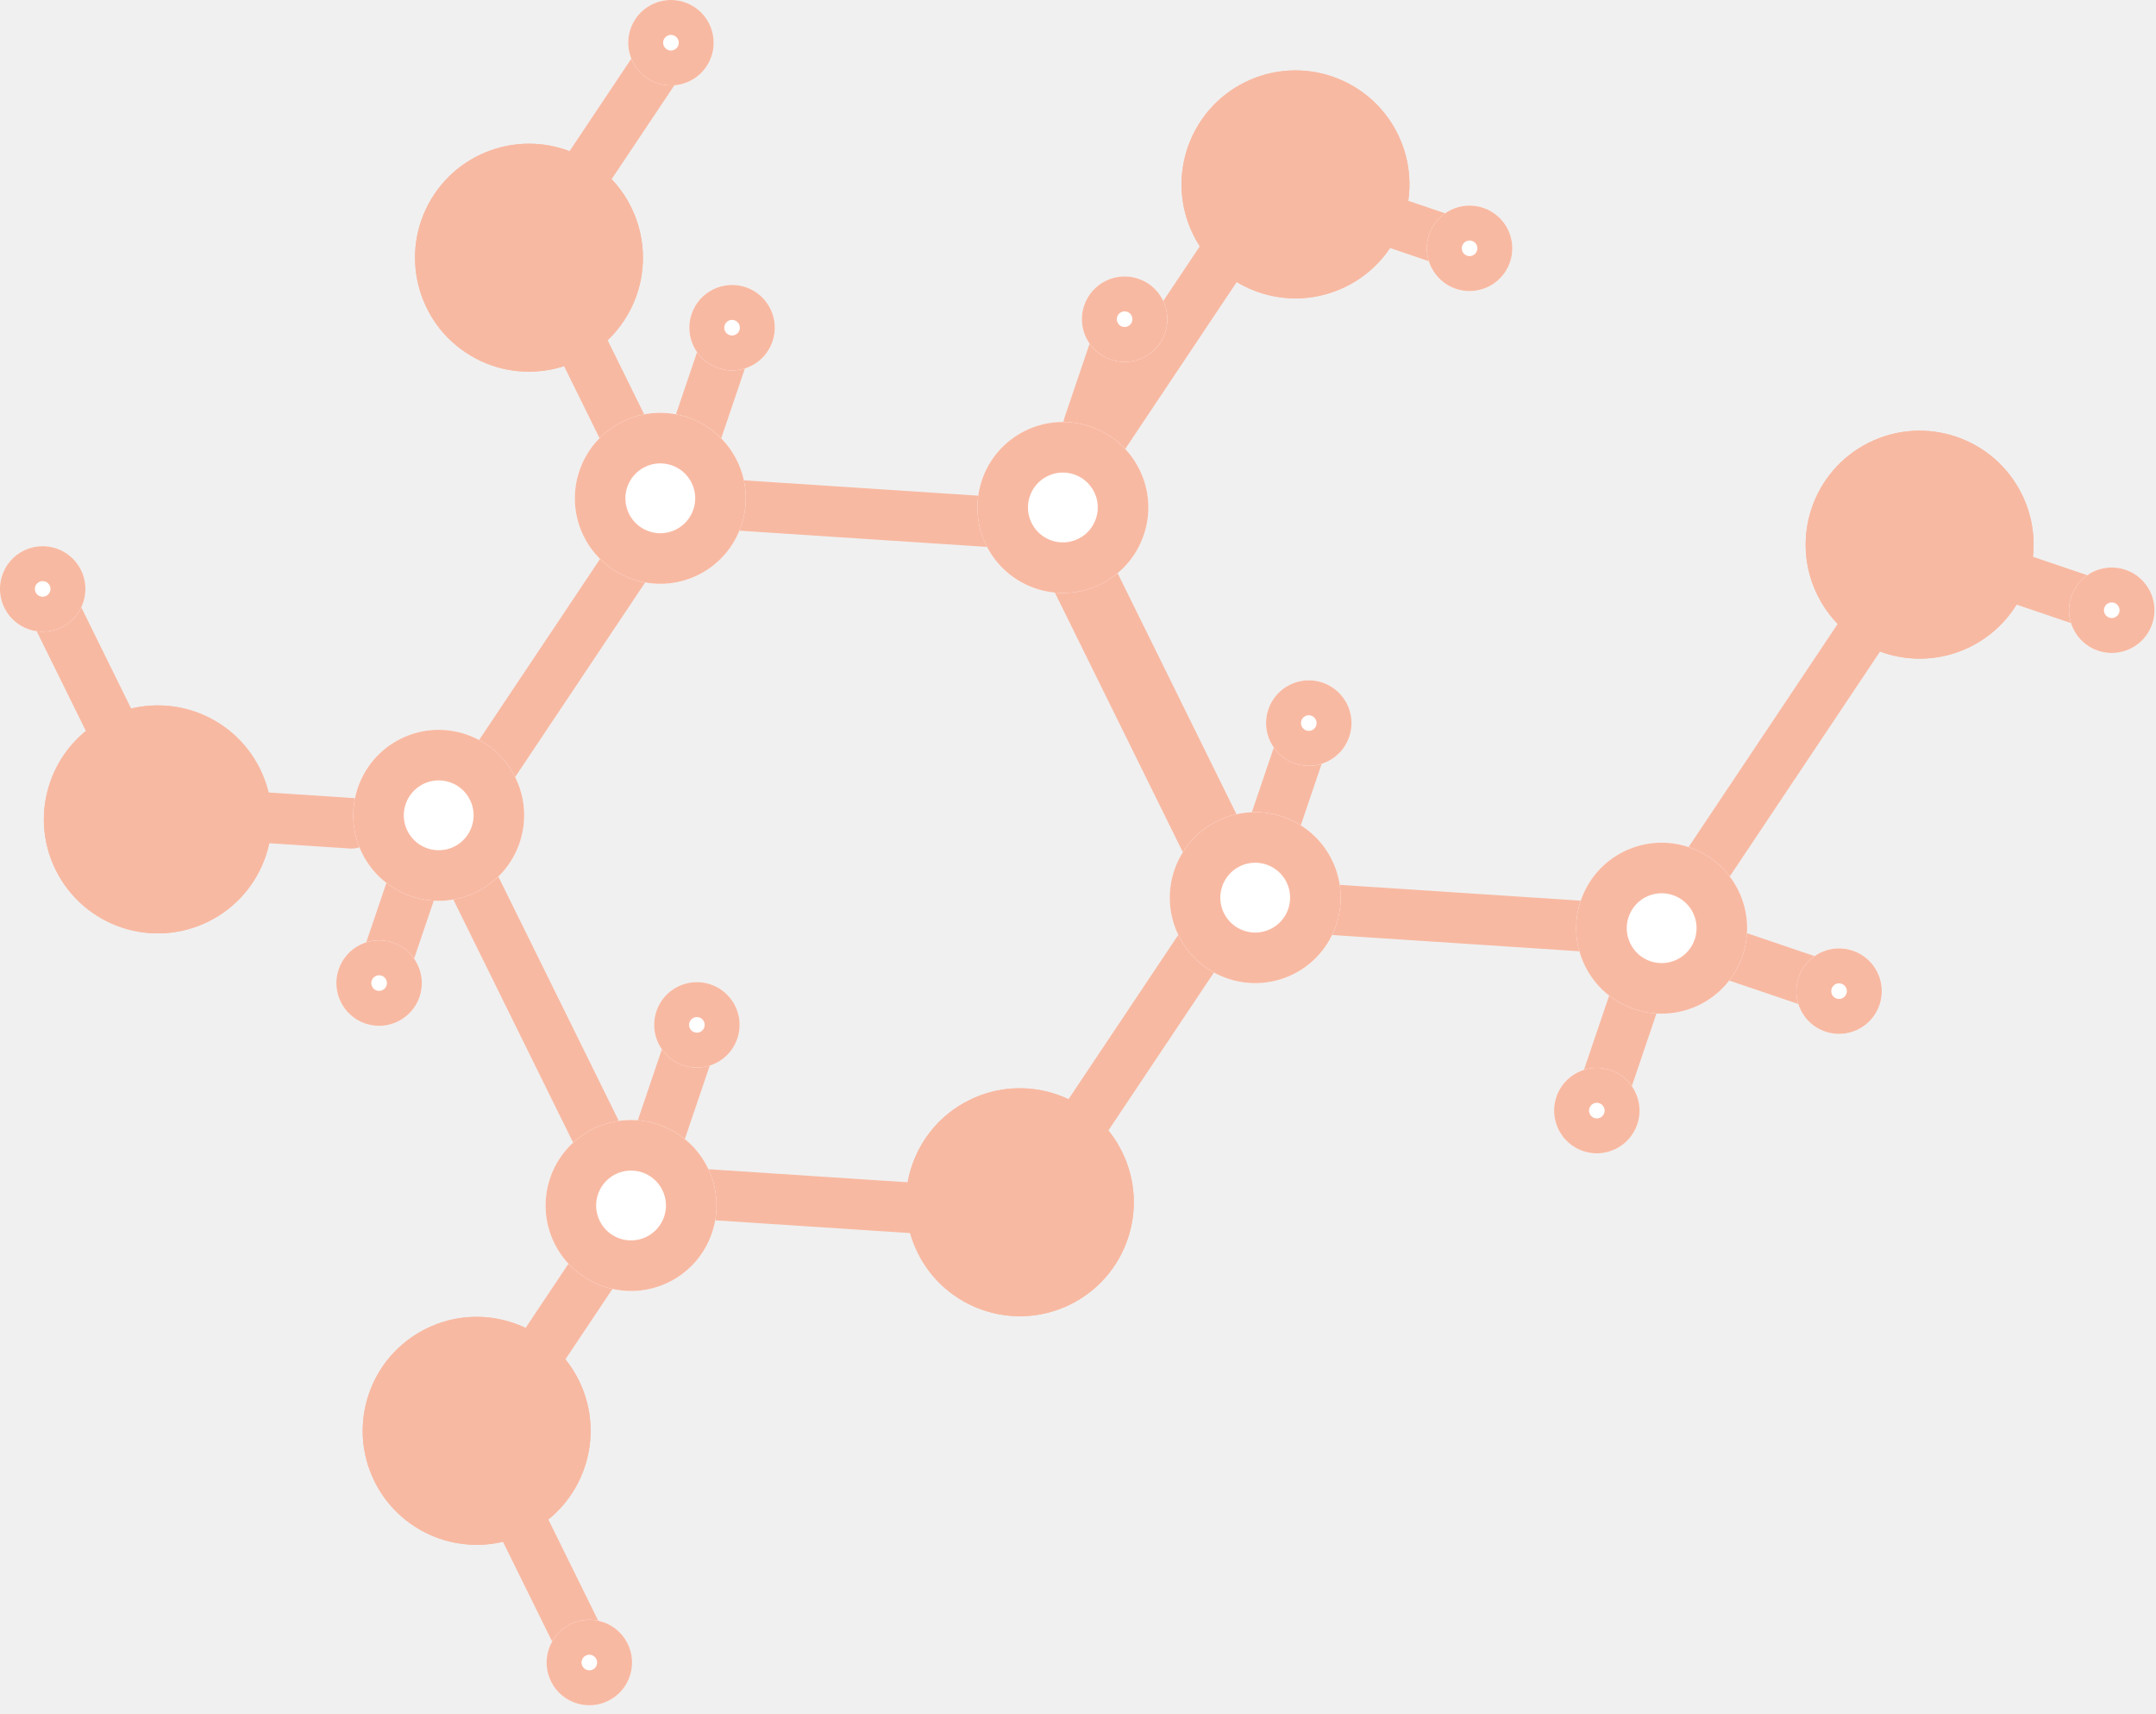
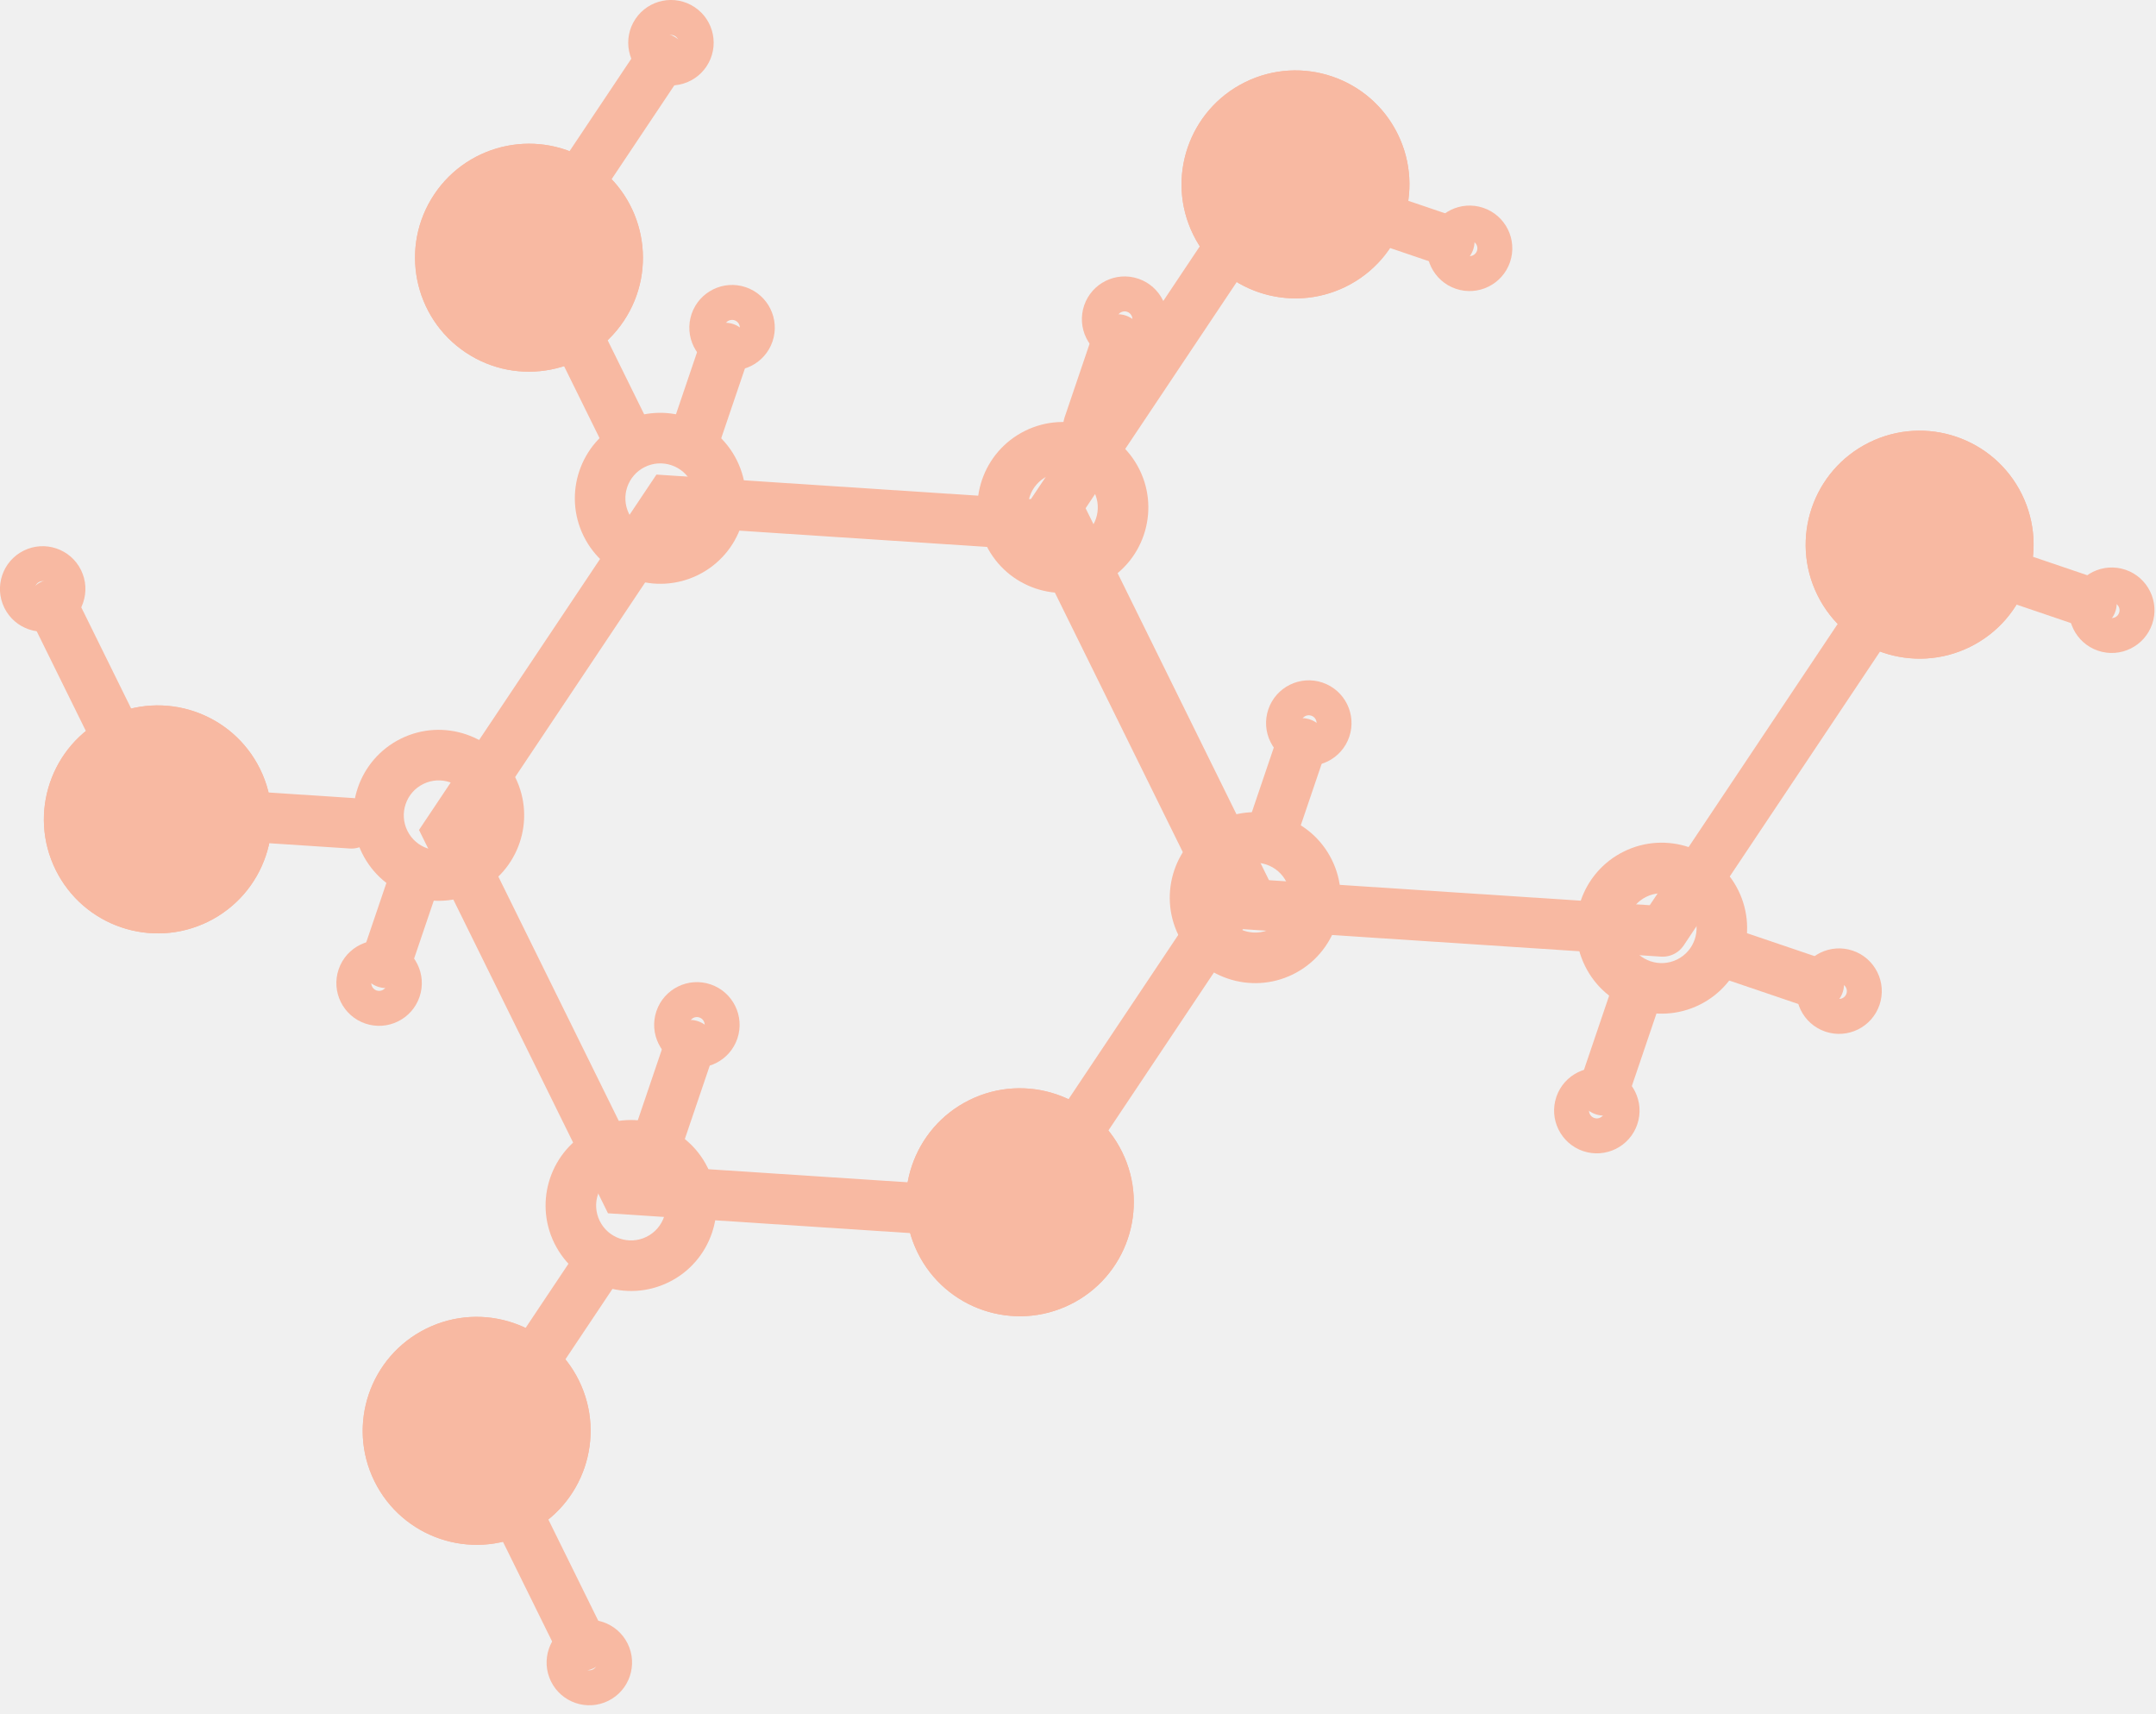
<svg xmlns="http://www.w3.org/2000/svg" width="100%" height="100%" viewBox="0 0 229 182" version="1.1" style="fill-rule:evenodd;clip-rule:evenodd;stroke-linecap:round;stroke-linejoin:round;stroke-miterlimit:1.5;">
  <g transform="matrix(1,0,0,1,-10202.991,-2342.721)">
    <g transform="matrix(1.5,-0,0,1.5,-9629.716,-432.0322)">
      <g id="SUCRE" transform="matrix(0.306357,-0.15106,0.15106,0.306357,10586.466,2283.734)">
        <g transform="matrix(1,0,0,1,117.1553,-0.142463)">
          <path d="M7442.935,2421.26L7519.65,2465.551L7519.65,2554.134L7442.935,2598.425L7366.22,2554.134L7366.22,2465.551L7442.935,2421.26ZM7442.935,2433.358L7376.697,2471.6L7376.697,2548.085L7442.935,2586.327L7509.173,2548.085L7509.173,2471.6L7442.935,2433.358Z" style="fill:rgb(248,185,162);" />
        </g>
        <g transform="matrix(1,0,0,1,262.3759,-0.142463)">
          <path d="M7519.65,2554.134L7442.935,2598.425L7366.22,2554.134L7366.22,2465.551L7442.935,2421.26" style="fill:none;stroke:rgb(248,185,162);stroke-width:10.48px;" />
        </g>
        <g transform="matrix(1.211658,0,0,1.211658,-2293.137,-103.8748)">
          <circle cx="8132.742" cy="2223.047" r="19.496" style="fill: rgb(248, 185, 162);" />
          <path d="M8132.742,2203.552C8143.502,2203.552 8152.238,2212.287 8152.238,2223.047C8152.238,2233.807 8143.502,2242.543 8132.742,2242.543C8121.982,2242.543 8113.246,2233.807 8113.246,2223.047C8113.246,2212.287 8121.982,2203.552 8132.742,2203.552ZM8132.742,2212.199C8126.754,2212.199 8121.893,2217.06 8121.893,2223.047C8121.893,2229.035 8126.754,2233.896 8132.742,2233.896C8138.729,2233.896 8143.59,2229.035 8143.59,2223.047C8143.59,2217.06 8138.729,2212.199 8132.742,2212.199Z" style="fill:rgb(248,185,162);" />
        </g>
        <g transform="matrix(1.211658,0,0,1.211658,-2148.592,-267.8086)">
          <circle cx="8132.742" cy="2223.047" r="19.496" style="fill: rgb(248, 185, 162);" />
          <path d="M8132.742,2203.552C8143.502,2203.552 8152.238,2212.287 8152.238,2223.047C8152.238,2233.807 8143.502,2242.543 8132.742,2242.543C8121.982,2242.543 8113.246,2233.807 8113.246,2223.047C8113.246,2212.287 8121.982,2203.552 8132.742,2203.552ZM8132.742,2212.199C8126.754,2212.199 8121.893,2217.06 8121.893,2223.047C8121.893,2229.035 8126.754,2233.896 8132.742,2233.896C8138.729,2233.896 8143.59,2229.035 8143.59,2223.047C8143.59,2217.06 8138.729,2212.199 8132.742,2212.199Z" style="fill: rgb(248, 185, 162);" />
        </g>
        <g transform="matrix(1.211658,0,0,1.211658,-2065.568,-143.6174)">
          <circle cx="8132.742" cy="2223.047" r="19.496" style="fill: rgb(248, 185, 162);" />
          <path d="M8132.742,2203.552C8143.502,2203.552 8152.238,2212.287 8152.238,2223.047C8152.238,2233.807 8143.502,2242.543 8132.742,2242.543C8121.982,2242.543 8113.246,2233.807 8113.246,2223.047C8113.246,2212.287 8121.982,2203.552 8132.742,2203.552ZM8132.742,2212.199C8126.754,2212.199 8121.893,2217.06 8121.893,2223.047C8121.893,2229.035 8126.754,2233.896 8132.742,2233.896C8138.729,2233.896 8143.59,2229.035 8143.59,2223.047C8143.59,2217.06 8138.729,2212.199 8132.742,2212.199Z" style="fill:rgb(248,185,162);" />
        </g>
        <g transform="matrix(0.5,0.866025,-0.866025,0.5,5859.859,-5296.102)">
          <g transform="matrix(1.211658,0,0,1.211658,-2367.617,-330.0994)">
            <circle cx="8132.742" cy="2223.047" r="19.496" style="fill: rgb(248, 185, 162);" />
            <path d="M8132.742,2203.552C8143.502,2203.552 8152.238,2212.287 8152.238,2223.047C8152.238,2233.807 8143.502,2242.543 8132.742,2242.543C8121.982,2242.543 8113.246,2233.807 8113.246,2223.047C8113.246,2212.287 8121.982,2203.552 8132.742,2203.552ZM8132.742,2212.199C8126.754,2212.199 8121.893,2217.06 8121.893,2223.047C8121.893,2229.035 8126.754,2233.896 8132.742,2233.896C8138.729,2233.896 8143.59,2229.035 8143.59,2223.047C8143.59,2217.06 8138.729,2212.199 8132.742,2212.199Z" style="fill: rgb(248, 185, 162);" />
          </g>
          <g transform="matrix(1,0,0,1,-36.17609,-23.5178)">
            <path d="M7558.296,2405.461L7522.624,2384.866L7522.624,2337.386" style="fill:none;stroke:rgb(248,185,162);stroke-width:10.48px;" />
          </g>
          <g transform="matrix(0,-0.454372,0.454372,0,6476.108,6005.367)">
-             <circle cx="8132.742" cy="2223.047" r="19.496" style="fill:white;" />
+             <circle cx="8132.742" cy="2223.047" r="19.496" style="fill:none;" />
            <path d="M8132.742,2203.552C8143.502,2203.552 8152.238,2212.287 8152.238,2223.047C8152.238,2233.807 8143.502,2242.543 8132.742,2242.543C8121.982,2242.543 8113.246,2233.807 8113.246,2223.047C8113.246,2212.287 8121.982,2203.552 8132.742,2203.552ZM8132.742,2226.61C8134.709,2226.61 8136.305,2225.014 8136.305,2223.047C8136.305,2221.081 8134.709,2219.484 8132.742,2219.484C8130.775,2219.484 8129.179,2221.081 8129.179,2223.047C8129.179,2225.014 8130.775,2226.61 8132.742,2226.61Z" style="fill:rgb(248,185,162);" />
          </g>
        </g>
        <g transform="matrix(1,0,0,1,-50.70207,76.02752)">
          <g transform="matrix(1.211658,0,0,1.211658,-2367.617,-330.0994)">
            <circle cx="8132.742" cy="2223.047" r="19.496" style="fill: rgb(248, 185, 162);" />
            <path d="M8132.742,2203.552C8143.502,2203.552 8152.238,2212.287 8152.238,2223.047C8152.238,2233.807 8143.502,2242.543 8132.742,2242.543C8121.982,2242.543 8113.246,2233.807 8113.246,2223.047C8113.246,2212.287 8121.982,2203.552 8132.742,2203.552ZM8132.742,2212.199C8126.754,2212.199 8121.893,2217.06 8121.893,2223.047C8121.893,2229.035 8126.754,2233.896 8132.742,2233.896C8138.729,2233.896 8143.59,2229.035 8143.59,2223.047C8143.59,2217.06 8138.729,2212.199 8132.742,2212.199Z" style="fill:rgb(248,185,162);" />
          </g>
          <g transform="matrix(1,0,0,1,-36.17609,-23.5178)">
            <path d="M7558.296,2405.461L7522.624,2384.866L7522.624,2337.386" style="fill:none;stroke:rgb(248,185,162);stroke-width:10.48px;" />
          </g>
          <g transform="matrix(0,-0.454372,0.454372,0,6476.108,6005.367)">
-             <circle cx="8132.742" cy="2223.047" r="19.496" style="fill:white;" />
+             <circle cx="8132.742" cy="2223.047" r="19.496" style="fill:none;" />
            <path d="M8132.742,2203.552C8143.502,2203.552 8152.238,2212.287 8152.238,2223.047C8152.238,2233.807 8143.502,2242.543 8132.742,2242.543C8121.982,2242.543 8113.246,2233.807 8113.246,2223.047C8113.246,2212.287 8121.982,2203.552 8132.742,2203.552ZM8132.742,2226.61C8134.709,2226.61 8136.305,2225.014 8136.305,2223.047C8136.305,2221.081 8134.709,2219.484 8132.742,2219.484C8130.775,2219.484 8129.179,2221.081 8129.179,2223.047C8129.179,2225.014 8130.775,2226.61 8132.742,2226.61Z" style="fill:rgb(248,185,162);" />
          </g>
        </g>
        <g transform="matrix(1,0,0,-1,-47.46678,4945.865)">
          <g transform="matrix(1.211658,0,0,1.211658,-2367.617,-330.0994)">
            <circle cx="8132.742" cy="2223.047" r="19.496" style="fill: rgb(248, 185, 162);" />
            <path d="M8132.742,2203.552C8121.982,2203.552 8113.246,2212.287 8113.246,2223.047C8113.246,2233.807 8121.982,2242.543 8132.742,2242.543C8143.502,2242.543 8152.238,2233.807 8152.238,2223.047C8152.238,2212.287 8143.502,2203.552 8132.742,2203.552ZM8132.742,2212.199C8138.729,2212.199 8143.59,2217.06 8143.59,2223.047C8143.59,2229.035 8138.729,2233.896 8132.742,2233.896C8126.754,2233.896 8121.893,2229.035 8121.893,2223.047C8121.893,2217.06 8126.754,2212.199 8132.742,2212.199Z" style="fill: rgb(248, 185, 162);" />
          </g>
          <g transform="matrix(1,0,0,1,-36.17609,-23.5178)">
            <path d="M7558.296,2405.461L7522.624,2384.866L7522.624,2337.386" style="fill:none;stroke:rgb(248,185,162);stroke-width:10.48px;" />
          </g>
          <g transform="matrix(0,-0.454372,0.454372,0,6476.108,6005.367)">
-             <circle cx="8132.742" cy="2223.047" r="19.496" style="fill:white;" />
+             <circle cx="8132.742" cy="2223.047" r="19.496" style="fill:none;" />
            <path d="M8132.742,2203.552C8121.982,2203.552 8113.246,2212.287 8113.246,2223.047C8113.246,2233.807 8121.982,2242.543 8132.742,2242.543C8143.502,2242.543 8152.238,2233.807 8152.238,2223.047C8152.238,2212.287 8143.502,2203.552 8132.742,2203.552ZM8132.742,2226.61C8130.775,2226.61 8129.179,2225.014 8129.179,2223.047C8129.179,2221.081 8130.775,2219.484 8132.742,2219.484C8134.709,2219.484 8136.305,2221.081 8136.305,2223.047C8136.305,2225.014 8134.709,2226.61 8132.742,2226.61Z" style="fill:rgb(248,185,162);" />
          </g>
        </g>
        <g transform="matrix(0.707107,0.707107,-0.707107,0.707107,3712.857,-4811.303)">
          <g transform="matrix(1,0,0,1,1.699714,-16.62071)">
            <path d="M7837.856,2380.888L7837.856,2399.736" style="fill:none;stroke:rgb(248,185,162);stroke-width:10.48px;" />
          </g>
          <g transform="matrix(0,-0.454372,0.454372,0,6829.465,6055.11)">
-             <circle cx="8132.742" cy="2223.047" r="19.496" style="fill:white;" />
+             <circle cx="8132.742" cy="2223.047" r="19.496" style="fill:none;" />
            <path d="M8132.742,2203.552C8143.502,2203.552 8152.238,2212.287 8152.238,2223.047C8152.238,2233.807 8143.502,2242.543 8132.742,2242.543C8121.982,2242.543 8113.246,2233.807 8113.246,2223.047C8113.246,2212.287 8121.982,2203.552 8132.742,2203.552ZM8132.742,2226.61C8134.709,2226.61 8136.305,2225.014 8136.305,2223.047C8136.305,2221.081 8134.709,2219.484 8132.742,2219.484C8130.775,2219.484 8129.179,2221.081 8129.179,2223.047C8129.179,2225.014 8130.775,2226.61 8132.742,2226.61Z" style="fill:rgb(248,185,162);" />
          </g>
        </g>
        <g transform="matrix(0.707107,0.707107,-0.707107,0.707107,3642.416,-4684.934)">
          <g transform="matrix(1,0,0,1,1.699714,-16.62071)">
            <path d="M7837.856,2380.888L7837.856,2399.736" style="fill:none;stroke:rgb(248,185,162);stroke-width:10.48px;" />
          </g>
          <g transform="matrix(0,-0.454372,0.454372,0,6829.465,6055.11)">
-             <circle cx="8132.742" cy="2223.047" r="19.496" style="fill:white;" />
+             <circle cx="8132.742" cy="2223.047" r="19.496" style="fill:none;" />
            <path d="M8132.742,2203.552C8143.502,2203.552 8152.238,2212.287 8152.238,2223.047C8152.238,2233.807 8143.502,2242.543 8132.742,2242.543C8121.982,2242.543 8113.246,2233.807 8113.246,2223.047C8113.246,2212.287 8121.982,2203.552 8132.742,2203.552ZM8132.742,2226.61C8134.709,2226.61 8136.305,2225.014 8136.305,2223.047C8136.305,2221.081 8134.709,2219.484 8132.742,2219.484C8130.775,2219.484 8129.179,2221.081 8129.179,2223.047C8129.179,2225.014 8130.775,2226.61 8132.742,2226.61Z" style="fill:rgb(248,185,162);" />
          </g>
        </g>
        <g transform="matrix(0.707107,0.707107,-0.707107,0.707107,3783.85,-4684.934)">
          <g transform="matrix(1,0,0,1,1.699714,-16.62071)">
            <path d="M7837.856,2380.888L7837.856,2399.736" style="fill:none;stroke:rgb(248,185,162);stroke-width:10.48px;" />
          </g>
          <g transform="matrix(0,-0.454372,0.454372,0,6829.465,6055.11)">
-             <circle cx="8132.742" cy="2223.047" r="19.496" style="fill:white;" />
+             <circle cx="8132.742" cy="2223.047" r="19.496" style="fill:none;" />
            <path d="M8132.742,2203.552C8143.502,2203.552 8152.238,2212.287 8152.238,2223.047C8152.238,2233.807 8143.502,2242.543 8132.742,2242.543C8121.982,2242.543 8113.246,2233.807 8113.246,2223.047C8113.246,2212.287 8121.982,2203.552 8132.742,2203.552ZM8132.742,2226.61C8134.709,2226.61 8136.305,2225.014 8136.305,2223.047C8136.305,2221.081 8134.709,2219.484 8132.742,2219.484C8130.775,2219.484 8129.179,2221.081 8129.179,2223.047C8129.179,2225.014 8130.775,2226.61 8132.742,2226.61Z" style="fill:rgb(248,185,162);" />
          </g>
        </g>
        <g transform="matrix(-0.707107,-0.707107,0.707107,-0.707107,11551.402,9837.609)">
          <g transform="matrix(1,0,0,1,1.699714,-16.62071)">
            <path d="M7837.856,2380.888L7837.856,2399.736" style="fill:none;stroke:rgb(248,185,162);stroke-width:10.48px;" />
          </g>
          <g transform="matrix(0,-0.454372,0.454372,0,6829.465,6055.11)">
-             <circle cx="8132.742" cy="2223.047" r="19.496" style="fill:white;" />
+             <circle cx="8132.742" cy="2223.047" r="19.496" style="fill:none;" />
            <path d="M8132.742,2203.552C8143.502,2203.552 8152.238,2212.287 8152.238,2223.047C8152.238,2233.807 8143.502,2242.543 8132.742,2242.543C8121.982,2242.543 8113.246,2233.807 8113.246,2223.047C8113.246,2212.287 8121.982,2203.552 8132.742,2203.552ZM8132.742,2226.61C8134.709,2226.61 8136.305,2225.014 8136.305,2223.047C8136.305,2221.081 8134.709,2219.484 8132.742,2219.484C8130.775,2219.484 8129.179,2221.081 8129.179,2223.047C8129.179,2225.014 8130.775,2226.61 8132.742,2226.61Z" style="fill:rgb(248,185,162);" />
          </g>
        </g>
        <g transform="matrix(0.707107,-0.707107,-0.707107,-0.707107,3857.871,9837.609)">
          <g transform="matrix(1,0,0,1,1.699714,-16.62071)">
            <path d="M7837.856,2380.888L7837.856,2399.736" style="fill:none;stroke:rgb(248,185,162);stroke-width:10.48px;" />
          </g>
          <g transform="matrix(0,-0.454372,0.454372,0,6829.465,6055.11)">
-             <circle cx="8132.742" cy="2223.047" r="19.496" style="fill:white;" />
+             <circle cx="8132.742" cy="2223.047" r="19.496" style="fill:none;" />
            <path d="M8132.742,2203.552C8121.982,2203.552 8113.246,2212.287 8113.246,2223.047C8113.246,2233.807 8121.982,2242.543 8132.742,2242.543C8143.502,2242.543 8152.238,2233.807 8152.238,2223.047C8152.238,2212.287 8143.502,2203.552 8132.742,2203.552ZM8132.742,2226.61C8130.775,2226.61 8129.179,2225.014 8129.179,2223.047C8129.179,2221.081 8130.775,2219.484 8132.742,2219.484C8134.709,2219.484 8136.305,2221.081 8136.305,2223.047C8136.305,2225.014 8134.708,2226.61 8132.742,2226.61Z" style="fill:rgb(248,185,162);" />
          </g>
        </g>
        <g transform="matrix(0.707107,-0.707107,-0.707107,-0.707107,3943.486,9791.805)">
          <g transform="matrix(1,0,0,1,1.699714,-16.62071)">
            <path d="M7837.856,2380.888L7837.856,2399.736" style="fill:none;stroke:rgb(248,185,162);stroke-width:10.48px;" />
          </g>
          <g transform="matrix(0,-0.454372,0.454372,0,6829.465,6055.11)">
-             <circle cx="8132.742" cy="2223.047" r="19.496" style="fill:white;" />
+             <circle cx="8132.742" cy="2223.047" r="19.496" style="fill:none;" />
            <path d="M8132.742,2203.552C8121.982,2203.552 8113.246,2212.287 8113.246,2223.047C8113.246,2233.807 8121.982,2242.543 8132.742,2242.543C8143.502,2242.543 8152.238,2233.807 8152.238,2223.047C8152.238,2212.287 8143.502,2203.552 8132.742,2203.552ZM8132.742,2226.61C8130.775,2226.61 8129.179,2225.014 8129.179,2223.047C8129.179,2221.081 8130.775,2219.484 8132.742,2219.484C8134.709,2219.484 8136.305,2221.081 8136.305,2223.047C8136.305,2225.014 8134.709,2226.61 8132.742,2226.61Z" style="fill:rgb(248,185,162);" />
          </g>
        </g>
        <g transform="matrix(0.707107,-0.707107,-0.707107,-0.707107,3857.259,9665.656)">
          <g transform="matrix(1,0,0,1,1.699714,-16.62071)">
            <path d="M7837.856,2380.888L7837.856,2399.736" style="fill:none;stroke:rgb(248,185,162);stroke-width:10.48px;" />
          </g>
          <g transform="matrix(0,-0.454372,0.454372,0,6829.465,6055.11)">
-             <circle cx="8132.742" cy="2223.047" r="19.496" style="fill:white;" />
+             <circle cx="8132.742" cy="2223.047" r="19.496" style="fill:none;" />
            <path d="M8132.742,2203.552C8121.982,2203.552 8113.246,2212.287 8113.246,2223.047C8113.246,2233.807 8121.982,2242.543 8132.742,2242.543C8143.502,2242.543 8152.238,2233.807 8152.238,2223.047C8152.238,2212.287 8143.502,2203.552 8132.742,2203.552ZM8132.742,2226.61C8130.775,2226.61 8129.179,2225.014 8129.179,2223.047C8129.179,2221.081 8130.775,2219.484 8132.742,2219.484C8134.709,2219.484 8136.305,2221.081 8136.305,2223.047C8136.305,2225.014 8134.709,2226.61 8132.742,2226.61Z" style="fill:rgb(248,185,162);" />
          </g>
        </g>
        <g transform="matrix(0.707107,0.707107,-0.707107,0.707107,3786.625,-4776.896)">
          <g transform="matrix(1,0,0,1,1.699714,-16.62071)">
            <path d="M7837.856,2380.888L7837.856,2399.736" style="fill:none;stroke:rgb(248,185,162);stroke-width:10.48px;" />
          </g>
          <g transform="matrix(0,-0.454372,0.454372,0,6829.465,6055.11)">
-             <circle cx="8132.742" cy="2223.047" r="19.496" style="fill:white;" />
+             <circle cx="8132.742" cy="2223.047" r="19.496" style="fill:none;" />
            <path d="M8132.742,2203.552C8143.502,2203.552 8152.238,2212.287 8152.238,2223.047C8152.238,2233.807 8143.502,2242.543 8132.742,2242.543C8121.982,2242.543 8113.246,2233.807 8113.246,2223.047C8113.246,2212.287 8121.982,2203.552 8132.742,2203.552ZM8132.742,2226.61C8134.709,2226.61 8136.305,2225.014 8136.305,2223.047C8136.305,2221.081 8134.709,2219.484 8132.742,2219.484C8130.775,2219.484 8129.179,2221.081 8129.179,2223.047C8129.179,2225.014 8130.775,2226.61 8132.742,2226.61Z" style="fill:rgb(248,185,162);" />
          </g>
        </g>
        <g transform="matrix(-0.707107,-0.707107,0.707107,-0.707107,11336.678,9702.265)">
          <g transform="matrix(1,0,0,1,1.699714,-16.62071)">
            <path d="M7837.856,2380.888L7837.856,2399.736" style="fill:none;stroke:rgb(248,185,162);stroke-width:10.48px;" />
          </g>
          <g transform="matrix(0,-0.454372,0.454372,0,6829.465,6055.11)">
-             <circle cx="8132.742" cy="2223.047" r="19.496" style="fill:white;" />
+             <circle cx="8132.742" cy="2223.047" r="19.496" style="fill:none;" />
            <path d="M8132.742,2203.552C8143.502,2203.552 8152.238,2212.287 8152.238,2223.047C8152.238,2233.807 8143.502,2242.543 8132.742,2242.543C8121.982,2242.543 8113.246,2233.807 8113.246,2223.047C8113.246,2212.287 8121.982,2203.552 8132.742,2203.552ZM8132.742,2226.61C8134.709,2226.61 8136.305,2225.014 8136.305,2223.047C8136.305,2221.081 8134.709,2219.484 8132.742,2219.484C8130.775,2219.484 8129.179,2221.081 8129.179,2223.047C8129.179,2225.014 8130.775,2226.61 8132.742,2226.61Z" style="fill:rgb(248,185,162);" />
          </g>
        </g>
        <g transform="matrix(0.908744,0,0,0.908744,97.7977,444.3139)">
-           <circle cx="8132.742" cy="2223.047" r="19.496" style="fill:white;" />
+           <circle cx="8132.742" cy="2223.047" r="19.496" style="fill:none;" />
          <path d="M8132.742,2203.552C8143.502,2203.552 8152.238,2212.287 8152.238,2223.047C8152.238,2233.807 8143.502,2242.543 8132.742,2242.543C8121.982,2242.543 8113.246,2233.807 8113.246,2223.047C8113.246,2212.287 8121.982,2203.552 8132.742,2203.552ZM8132.742,2215.081C8128.345,2215.081 8124.776,2218.651 8124.776,2223.047C8124.776,2227.444 8128.345,2231.013 8132.742,2231.013C8137.139,2231.013 8140.708,2227.444 8140.708,2223.047C8140.708,2218.651 8137.139,2215.081 8132.742,2215.081Z" style="fill:rgb(248,185,162);" />
        </g>
        <g transform="matrix(0.908744,0,0,0.908744,242.067,444.3139)">
-           <circle cx="8132.742" cy="2223.047" r="19.496" style="fill:white;" />
+           <circle cx="8132.742" cy="2223.047" r="19.496" style="fill:none;" />
          <path d="M8132.742,2203.552C8143.502,2203.552 8152.238,2212.287 8152.238,2223.047C8152.238,2233.807 8143.502,2242.543 8132.742,2242.543C8121.982,2242.543 8113.246,2233.807 8113.246,2223.047C8113.246,2212.287 8121.982,2203.552 8132.742,2203.552ZM8132.742,2215.081C8128.345,2215.081 8124.776,2218.651 8124.776,2223.047C8124.776,2227.444 8128.345,2231.013 8132.742,2231.013C8137.139,2231.013 8140.708,2227.444 8140.708,2223.047C8140.708,2218.651 8137.139,2215.081 8132.742,2215.081Z" style="fill:rgb(248,185,162);" />
        </g>
        <g transform="matrix(0,-0.908744,0.908744,0,5538.456,9816.463)">
-           <circle cx="8132.742" cy="2223.047" r="19.496" style="fill:white;" />
+           <circle cx="8132.742" cy="2223.047" r="19.496" style="fill:none;" />
          <path d="M8132.742,2203.552C8143.502,2203.552 8152.238,2212.287 8152.238,2223.047C8152.238,2233.807 8143.502,2242.543 8132.742,2242.543C8121.982,2242.543 8113.246,2233.807 8113.246,2223.047C8113.246,2212.287 8121.982,2203.552 8132.742,2203.552ZM8132.742,2215.081C8128.345,2215.081 8124.776,2218.651 8124.776,2223.047C8124.776,2227.444 8128.345,2231.013 8132.742,2231.013C8137.139,2231.013 8140.708,2227.444 8140.708,2223.047C8140.708,2218.651 8137.139,2215.081 8132.742,2215.081Z" style="fill:rgb(248,185,162);" />
        </g>
        <g transform="matrix(0.908744,0,0,0.908744,97.7977,534.4748)">
-           <circle cx="8132.742" cy="2223.047" r="19.496" style="fill:white;" />
+           <circle cx="8132.742" cy="2223.047" r="19.496" style="fill:none;" />
          <path d="M8132.742,2203.552C8143.502,2203.552 8152.238,2212.287 8152.238,2223.047C8152.238,2233.807 8143.502,2242.543 8132.742,2242.543C8121.982,2242.543 8113.246,2233.807 8113.246,2223.047C8113.246,2212.287 8121.982,2203.552 8132.742,2203.552ZM8132.742,2215.081C8128.345,2215.081 8124.776,2218.651 8124.776,2223.047C8124.776,2227.444 8128.345,2231.013 8132.742,2231.013C8137.139,2231.013 8140.708,2227.444 8140.708,2223.047C8140.708,2218.651 8137.139,2215.081 8132.742,2215.081Z" style="fill:rgb(248,185,162);" />
        </g>
        <g transform="matrix(0.908744,0,0,0.908744,242.067,534.4748)">
-           <circle cx="8132.742" cy="2223.047" r="19.496" style="fill:white;" />
+           <circle cx="8132.742" cy="2223.047" r="19.496" style="fill:none;" />
          <path d="M8132.742,2203.552C8143.502,2203.552 8152.238,2212.287 8152.238,2223.047C8152.238,2233.807 8143.502,2242.543 8132.742,2242.543C8121.982,2242.543 8113.246,2233.807 8113.246,2223.047C8113.246,2212.287 8121.982,2203.552 8132.742,2203.552ZM8132.742,2215.081C8128.345,2215.081 8124.776,2218.651 8124.776,2223.047C8124.776,2227.444 8128.345,2231.013 8132.742,2231.013C8137.139,2231.013 8140.708,2227.444 8140.708,2223.047C8140.708,2218.651 8137.139,2215.081 8132.742,2215.081Z" style="fill:rgb(248,185,162);" />
        </g>
        <g transform="matrix(0,-0.908744,0.908744,0,5685.239,9988.172)">
-           <circle cx="8132.742" cy="2223.047" r="19.496" style="fill:white;" />
+           <circle cx="8132.742" cy="2223.047" r="19.496" style="fill:none;" />
          <path d="M8132.742,2203.552C8143.502,2203.552 8152.238,2212.287 8152.238,2223.047C8152.238,2233.807 8143.502,2242.543 8132.742,2242.543C8121.982,2242.543 8113.246,2233.807 8113.246,2223.047C8113.246,2212.287 8121.982,2203.552 8132.742,2203.552ZM8132.742,2215.081C8128.345,2215.081 8124.776,2218.651 8124.776,2223.047C8124.776,2227.444 8128.345,2231.013 8132.742,2231.013C8137.139,2231.013 8140.708,2227.444 8140.708,2223.047C8140.708,2218.651 8137.139,2215.081 8132.742,2215.081Z" style="fill:rgb(248,185,162);" />
        </g>
      </g>
    </g>
  </g>
</svg>
